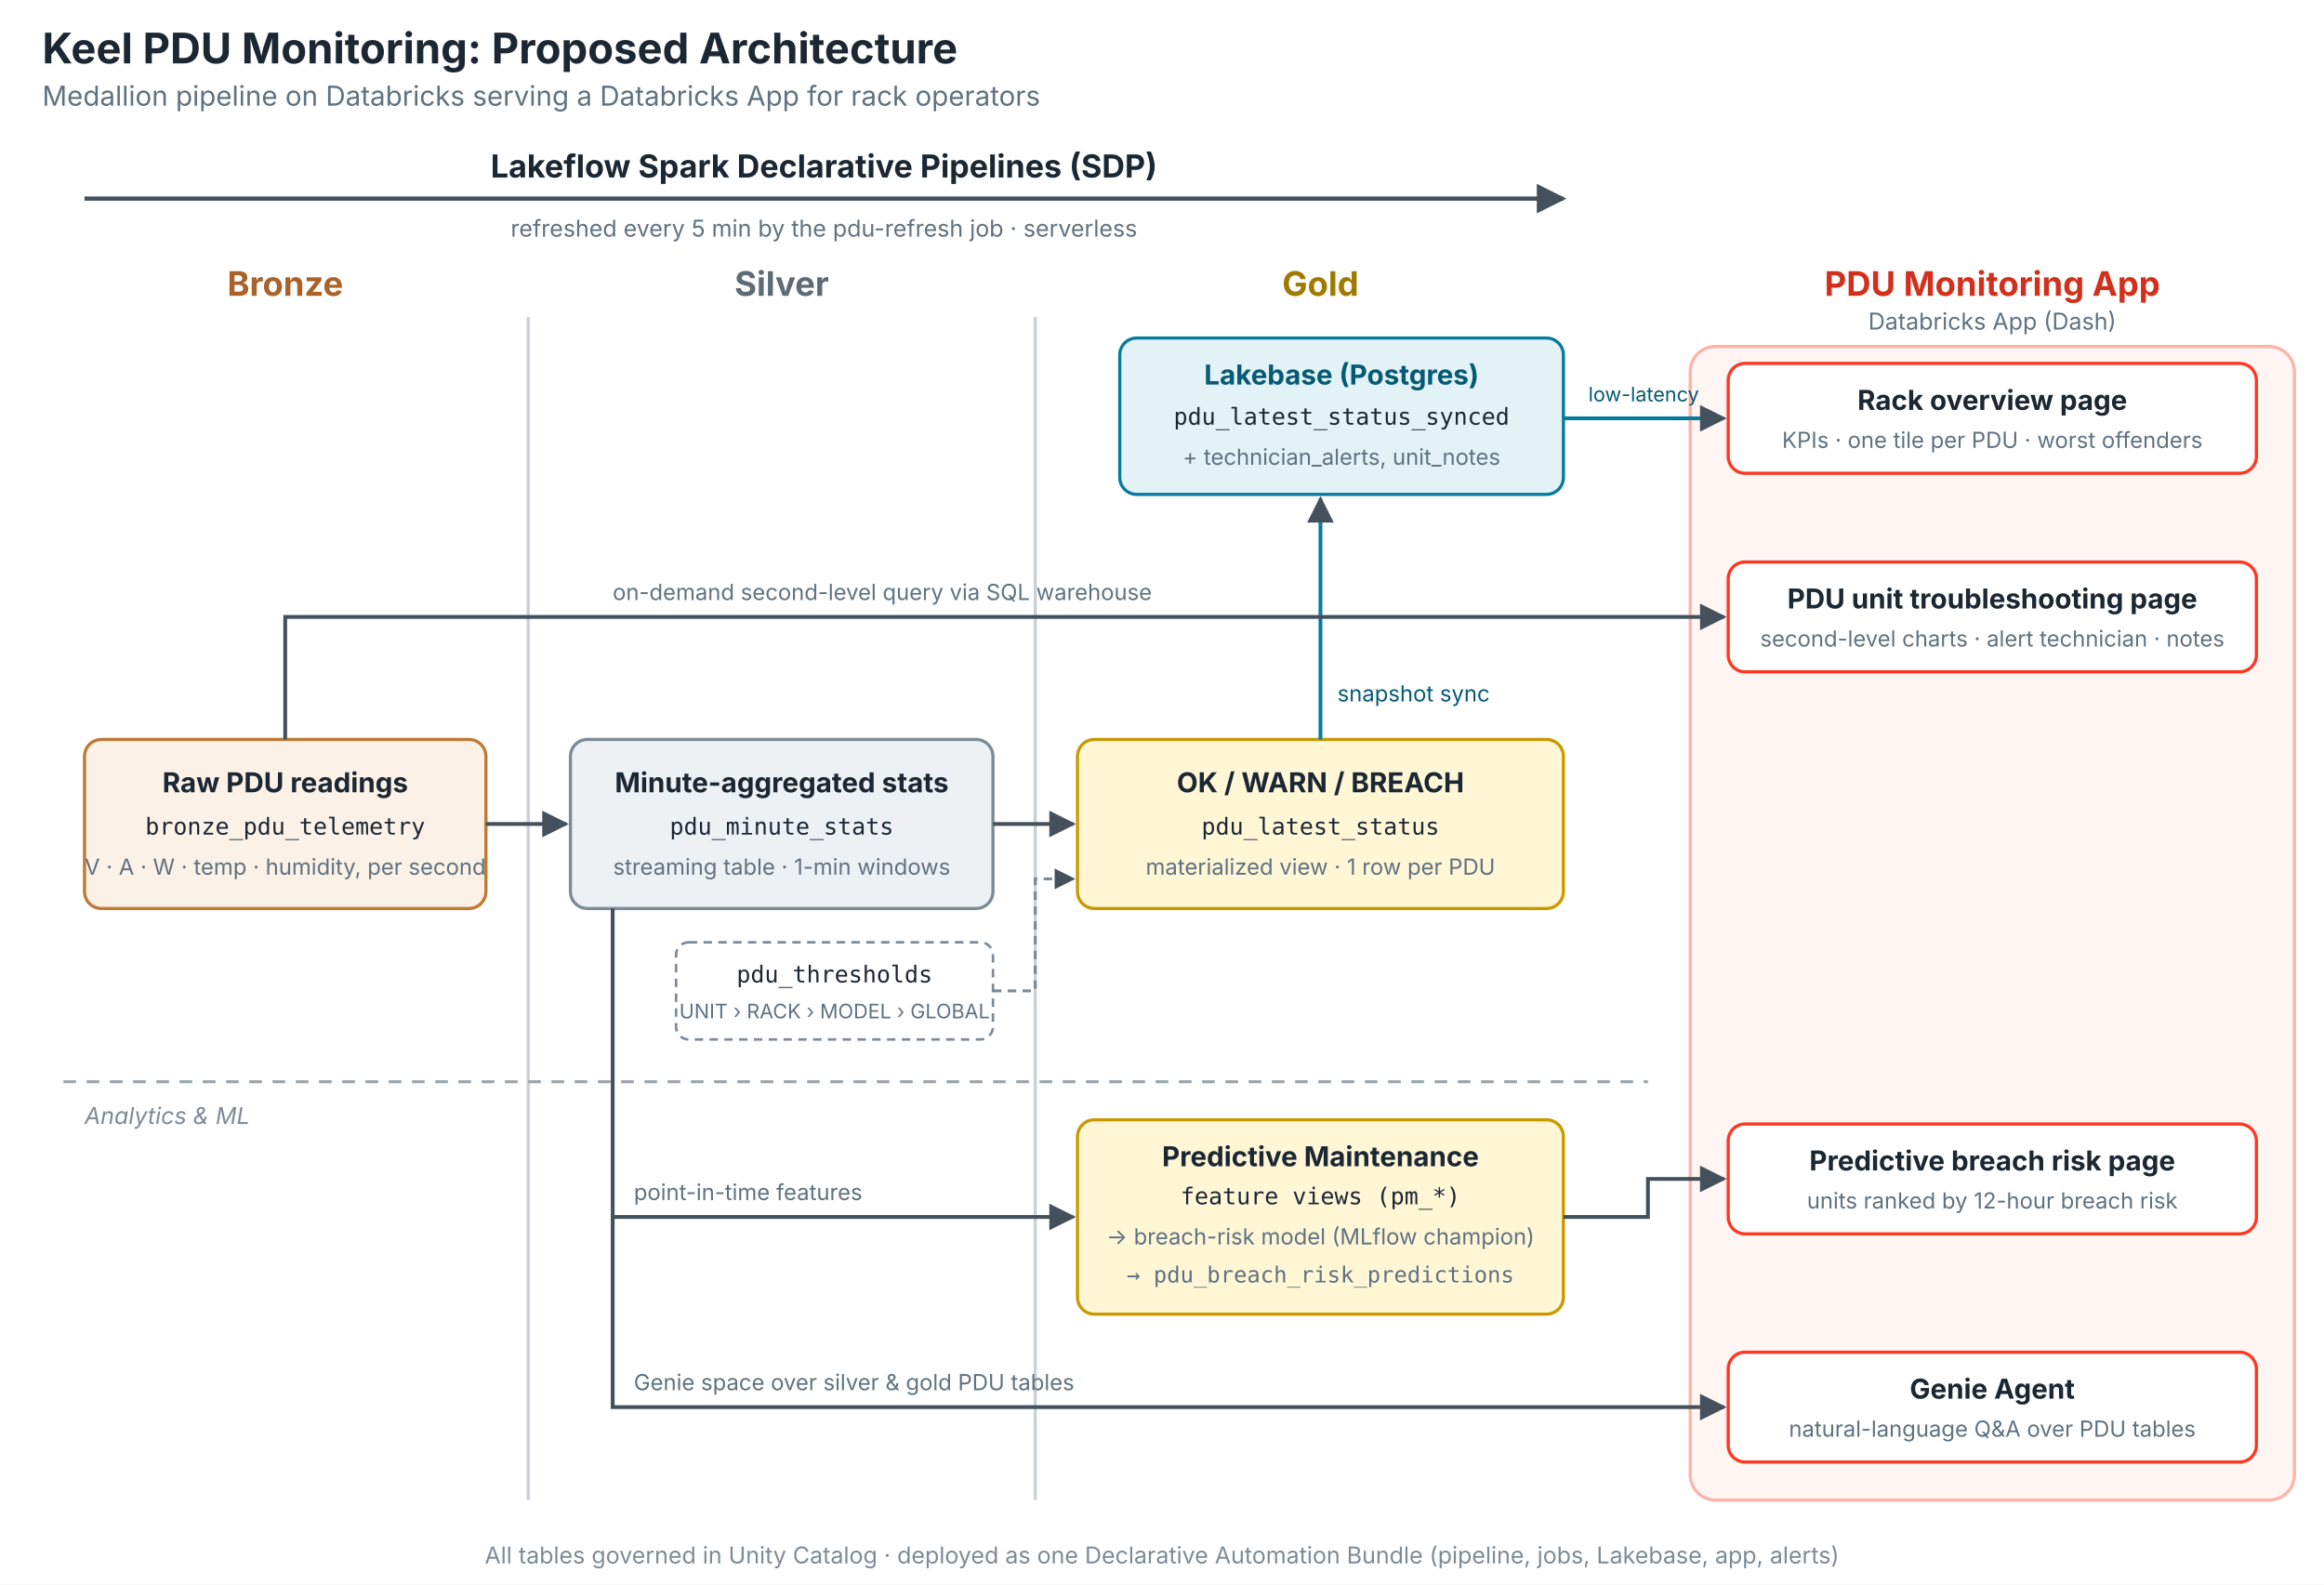
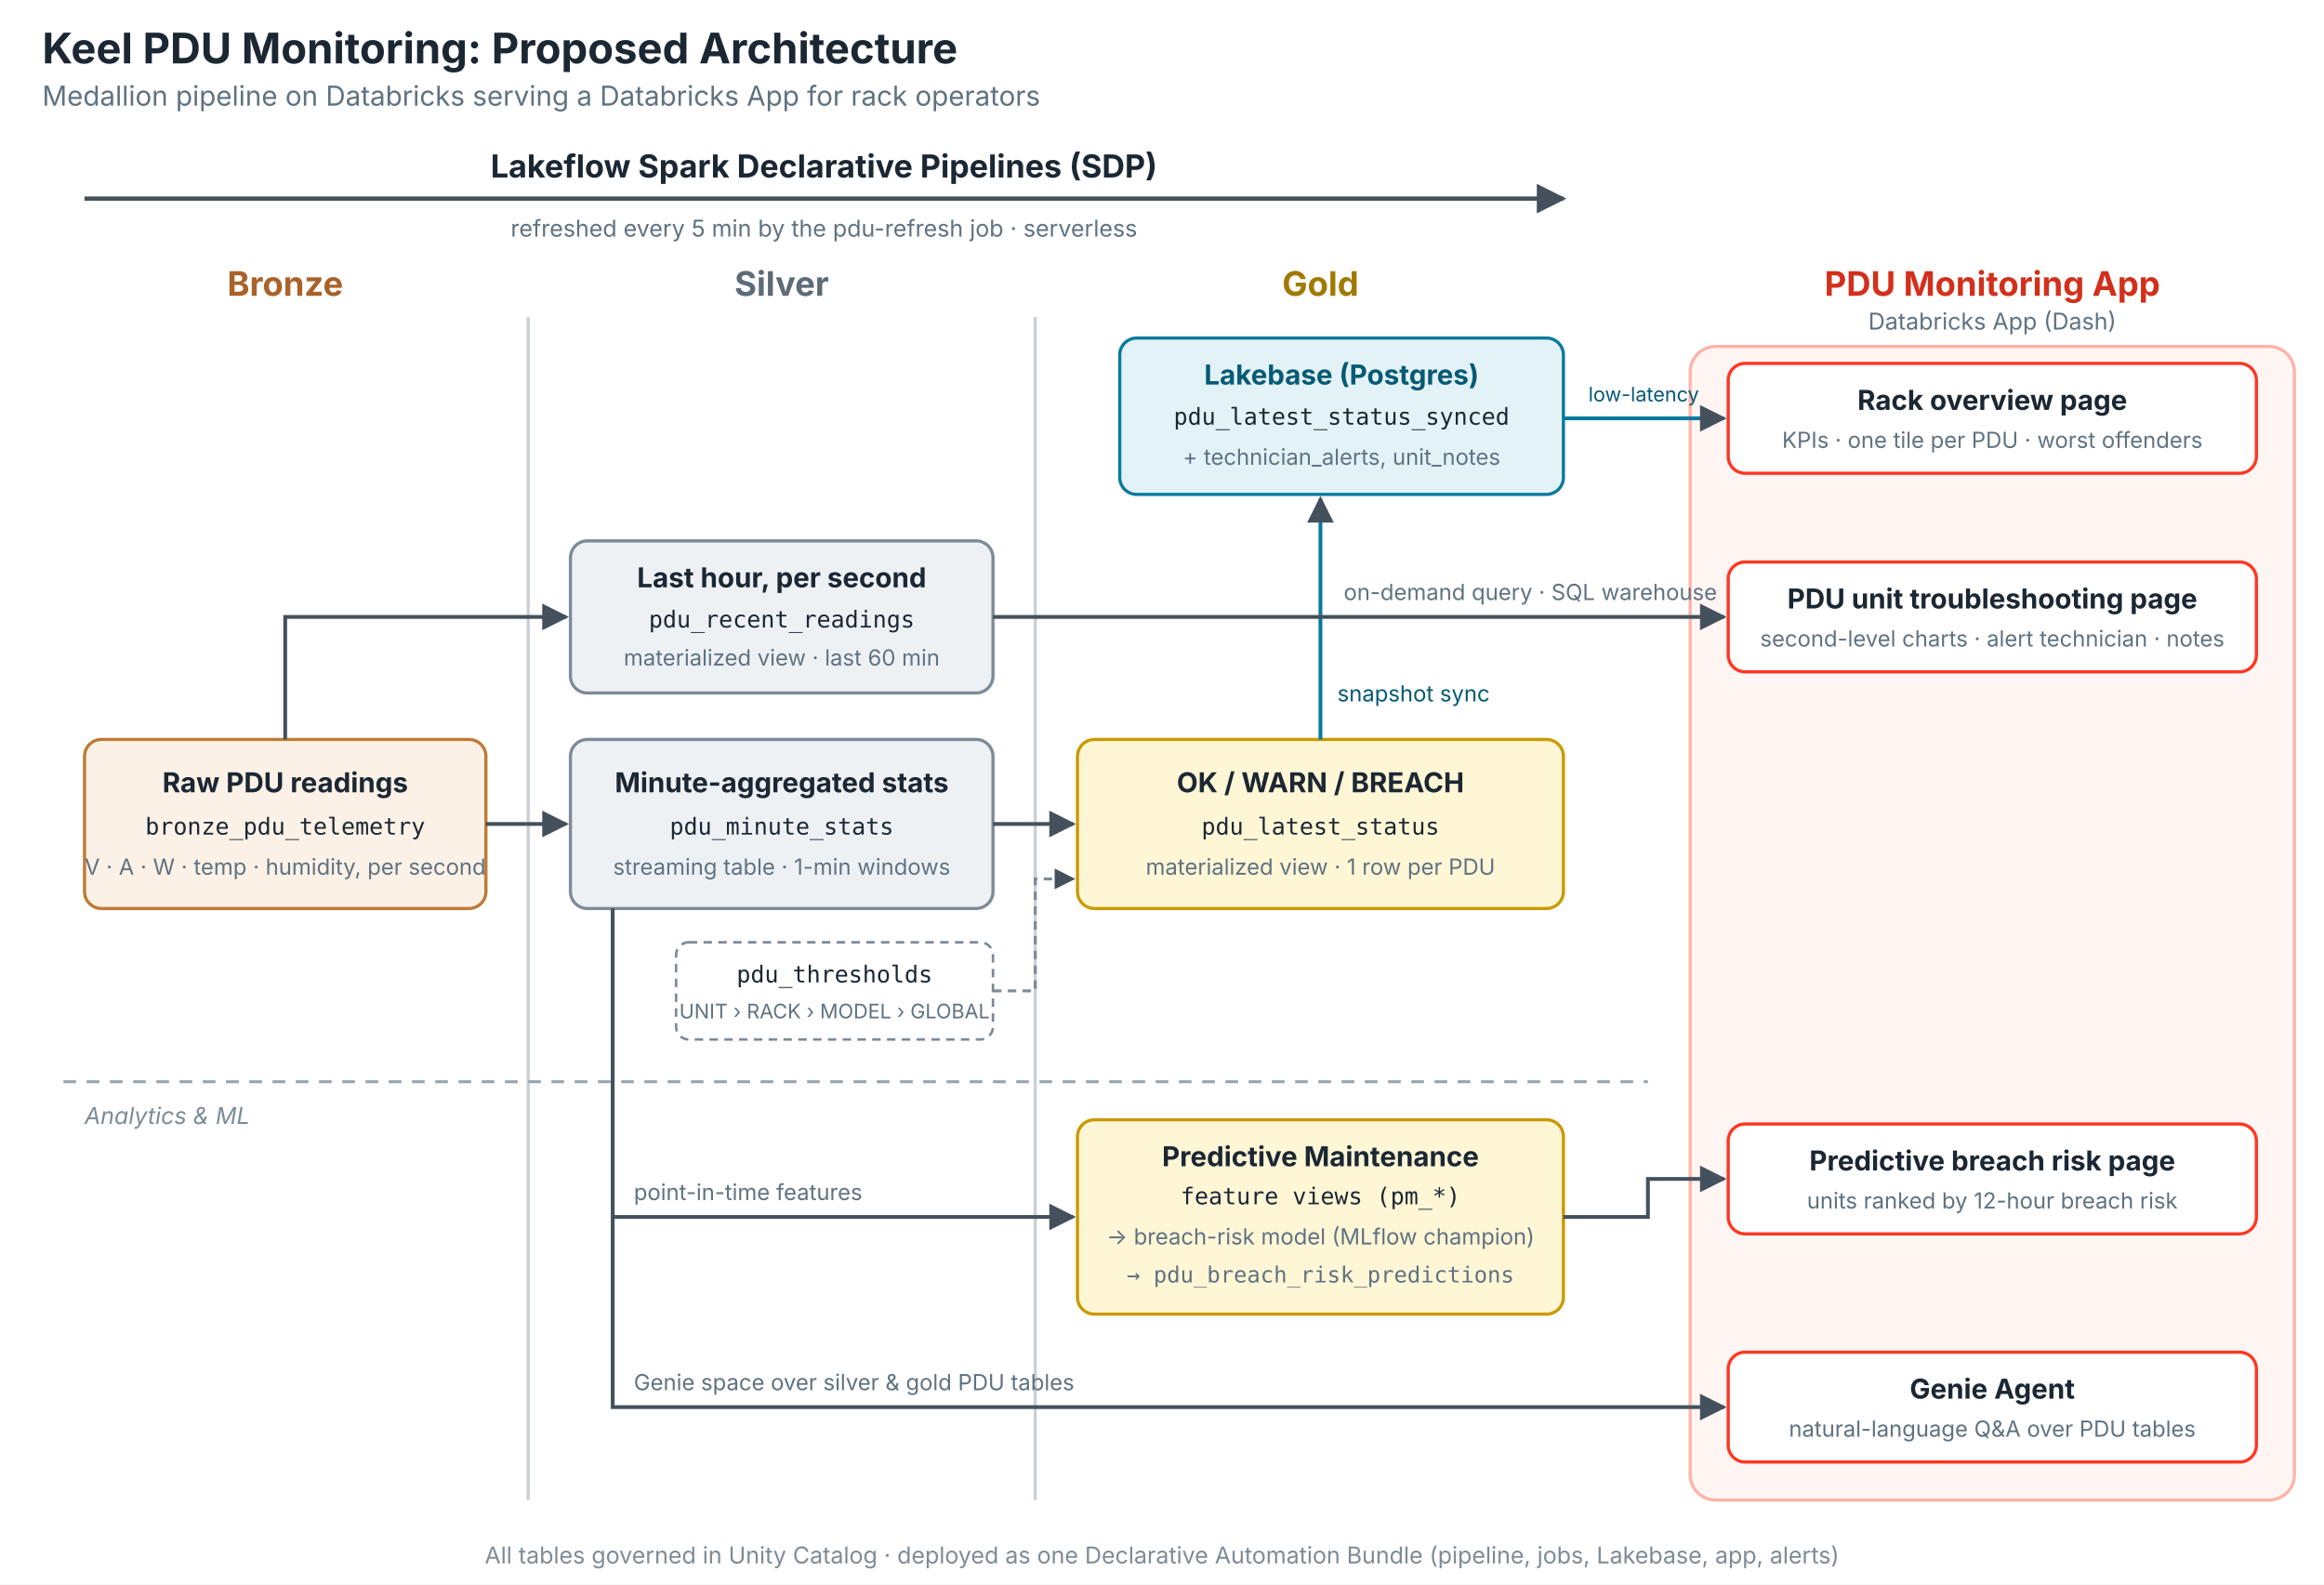
<svg xmlns="http://www.w3.org/2000/svg" viewBox="0 0 1100 750" width="2200" height="1500" font-family="Inter, Helvetica, Arial, sans-serif">
  <defs>
    <marker id="arr" viewBox="0 0 10 10" refX="9" refY="5" markerWidth="7" markerHeight="7" orient="auto-start-reverse">
      <path d="M0 0 L10 5 L0 10 z" fill="#44515c" />
    </marker>
  </defs>
  <rect x="0" y="0" width="1100" height="750" fill="#ffffff" />
  <text x="20" y="30" font-size="20" font-weight="700" fill="#1b2733">Keel PDU Monitoring: Proposed Architecture</text>
  <text x="20" y="50" font-size="13" fill="#5f7281">Medallion pipeline on Databricks serving a Databricks App for rack operators</text>
  <g transform="translate(0,60)" fill="#1b2733">
    <path d="M40 34 H740" stroke="#44515c" stroke-width="2" fill="none" marker-end="url(#arr)" />
    <text x="390" y="24" text-anchor="middle" font-size="15" font-weight="700" fill="#1b2733">Lakeflow Spark Declarative Pipelines (SDP)</text>
    <text x="390" y="52" text-anchor="middle" font-size="11" fill="#5f7281">refreshed every 5 min by the pdu-refresh job · serverless</text>
    <text x="135" y="80" text-anchor="middle" font-size="16" font-weight="700" fill="#a8622a">Bronze</text>
    <text x="370" y="80" text-anchor="middle" font-size="16" font-weight="700" fill="#5d6b77">Silver</text>
    <text x="625" y="80" text-anchor="middle" font-size="16" font-weight="700" fill="#a07a00">Gold</text>
    <text x="943" y="80" text-anchor="middle" font-size="16" font-weight="700" fill="#d2301c">PDU Monitoring App</text>
    <text x="943" y="96" text-anchor="middle" font-size="11" fill="#5f7281">Databricks App (Dash)</text>
    <path d="M250 90 V650" stroke="#c9d1d8" stroke-width="1.5" />
    <path d="M490 90 V650" stroke="#c9d1d8" stroke-width="1.5" />
    <rect x="800" y="104" width="286" height="546" rx="12" fill="#fff5f3" stroke="#ffb3a8" stroke-width="1.5" />
    <rect x="530" y="100" width="210" height="74" rx="8" fill="#e3f2f7" stroke="#077A9D" stroke-width="1.5" />
    <text x="635" y="122" text-anchor="middle" font-size="13" font-weight="700" fill="#055a74">Lakebase (Postgres)</text>
    <text x="635" y="141" text-anchor="middle" font-size="11" font-family="Menlo, Consolas, monospace">pdu_latest_status_synced</text>
    <text x="635" y="160" text-anchor="middle" font-size="10.5" fill="#5f7281">+ technician_alerts, unit_notes</text>
    <rect x="818" y="112" width="250" height="52" rx="8" fill="#ffffff" stroke="#FF3621" stroke-width="1.5" />
    <text x="943" y="134" text-anchor="middle" font-size="13" font-weight="700">Rack overview page</text>
    <text x="943" y="152" text-anchor="middle" font-size="10.5" fill="#5f7281">KPIs · one tile per PDU · worst offenders</text>
    <rect x="818" y="206" width="250" height="52" rx="8" fill="#ffffff" stroke="#FF3621" stroke-width="1.5" />
    <text x="943" y="228" text-anchor="middle" font-size="13" font-weight="700">PDU unit troubleshooting page</text>
    <text x="943" y="246" text-anchor="middle" font-size="10.5" fill="#5f7281">second-level charts · alert technician · notes</text>
    <rect x="818" y="472" width="250" height="52" rx="8" fill="#ffffff" stroke="#FF3621" stroke-width="1.5" />
    <text x="943" y="494" text-anchor="middle" font-size="13" font-weight="700">Predictive breach risk page</text>
    <text x="943" y="512" text-anchor="middle" font-size="10.5" fill="#5f7281">units ranked by 12-hour breach risk</text>
    <rect x="818" y="580" width="250" height="52" rx="8" fill="#ffffff" stroke="#FF3621" stroke-width="1.5" />
    <text x="943" y="602" text-anchor="middle" font-size="13" font-weight="700">Genie Agent</text>
    <text x="943" y="620" text-anchor="middle" font-size="10.5" fill="#5f7281">natural-language Q&amp;A over PDU tables</text>
    <rect x="40" y="290" width="190" height="80" rx="8" fill="#fbf1e6" stroke="#c07a35" stroke-width="1.5" />
    <text x="135" y="315" text-anchor="middle" font-size="13" font-weight="700">Raw PDU readings</text>
    <text x="135" y="335" text-anchor="middle" font-size="11" font-family="Menlo, Consolas, monospace">bronze_pdu_telemetry</text>
    <text x="135" y="354" text-anchor="middle" font-size="10.5" fill="#5f7281">V · A · W · temp · humidity, per second</text>
    <rect x="270" y="290" width="200" height="80" rx="8" fill="#eef1f4" stroke="#7d8b97" stroke-width="1.5" />
    <text x="370" y="315" text-anchor="middle" font-size="13" font-weight="700">Minute-aggregated stats</text>
    <text x="370" y="335" text-anchor="middle" font-size="11" font-family="Menlo, Consolas, monospace">pdu_minute_stats</text>
    <text x="370" y="354" text-anchor="middle" font-size="10.5" fill="#5f7281">streaming table · 1-min windows</text>
    <rect x="320" y="386" width="150" height="46" rx="6" fill="#ffffff" stroke="#7d8b97" stroke-width="1.2" stroke-dasharray="4 3" />
    <text x="395" y="405" text-anchor="middle" font-size="11" font-family="Menlo, Consolas, monospace">pdu_thresholds</text>
    <text x="395" y="422" text-anchor="middle" font-size="9.5" fill="#5f7281">UNIT › RACK › MODEL › GLOBAL</text>
    <rect x="510" y="290" width="230" height="80" rx="8" fill="#fff6d6" stroke="#c99a00" stroke-width="1.5" />
    <text x="625" y="315" text-anchor="middle" font-size="13" font-weight="700">OK / WARN / BREACH</text>
    <text x="625" y="335" text-anchor="middle" font-size="11" font-family="Menlo, Consolas, monospace">pdu_latest_status</text>
    <text x="625" y="354" text-anchor="middle" font-size="10.5" fill="#5f7281">materialized view · 1 row per PDU</text>
    <path d="M230 330 H268" stroke="#44515c" stroke-width="1.8" fill="none" marker-end="url(#arr)" />
    <path d="M470 330 H508" stroke="#44515c" stroke-width="1.8" fill="none" marker-end="url(#arr)" />
    <path d="M470 409 H490 V356 H508" stroke="#7d8b97" stroke-width="1.4" stroke-dasharray="4 3" fill="none" marker-end="url(#arr)" />
    <path d="M625 290 V176" stroke="#077A9D" stroke-width="1.8" fill="none" marker-end="url(#arr)" />
    <text x="633" y="272" font-size="10.5" fill="#055a74">snapshot sync</text>
    <path d="M740 138 H816" stroke="#077A9D" stroke-width="1.8" fill="none" marker-end="url(#arr)" />
    <text x="778" y="130" text-anchor="middle" font-size="9.5" fill="#055a74">low-latency</text>
-     <path d="M135 290 V232 H816" stroke="#44515c" stroke-width="1.8" fill="none" marker-end="url(#arr)" />
-     <text x="290" y="224" font-size="10.5" fill="#5f7281">on-demand second-level query via SQL warehouse</text>
+     <rect x="270" y="196" width="200" height="72" rx="8" fill="#eef1f4" stroke="#7d8b97" stroke-width="1.5" />
+     <text x="370" y="218" text-anchor="middle" font-size="13" font-weight="700">Last hour, per second</text>
+     <text x="370" y="237" text-anchor="middle" font-size="11" font-family="Menlo, Consolas, monospace">pdu_recent_readings</text>
+     <text x="370" y="255" text-anchor="middle" font-size="10.5" fill="#5f7281">materialized view · last 60 min</text>
+     <path d="M135 290 V232 H268" stroke="#44515c" stroke-width="1.8" fill="none" marker-end="url(#arr)" />
+     <path d="M470 232 H816" stroke="#44515c" stroke-width="1.8" fill="none" marker-end="url(#arr)" />
+     <text x="636" y="224" font-size="10.5" fill="#5f7281">on-demand query · SQL warehouse</text>
    <path d="M30 452 H780" stroke="#9aa5ae" stroke-width="1.4" stroke-dasharray="6 5" />
    <text x="40" y="472" font-size="11" font-style="italic" fill="#7d8b97">Analytics &amp; ML</text>
    <rect x="510" y="470" width="230" height="92" rx="8" fill="#fff6d6" stroke="#c99a00" stroke-width="1.5" />
    <text x="625" y="492" text-anchor="middle" font-size="13" font-weight="700">Predictive Maintenance</text>
    <text x="625" y="510" text-anchor="middle" font-size="11" font-family="Menlo, Consolas, monospace">feature views (pm_*)</text>
    <text x="625" y="529" text-anchor="middle" font-size="10.5" fill="#5f7281">→ breach-risk model (MLflow champion)</text>
    <text x="625" y="547" text-anchor="middle" font-size="10.5" font-family="Menlo, Consolas, monospace" fill="#5f7281">→ pdu_breach_risk_predictions</text>
    <path d="M290 370 V606 H816" stroke="#44515c" stroke-width="1.8" fill="none" marker-end="url(#arr)" />
    <path d="M290 516 H508" stroke="#44515c" stroke-width="1.8" fill="none" marker-end="url(#arr)" />
    <text x="300" y="508" font-size="10.5" fill="#5f7281">point-in-time features</text>
    <text x="300" y="598" font-size="10.5" fill="#5f7281">Genie space over silver &amp; gold PDU tables</text>
    <path d="M740 516 H780 V498 H816" stroke="#44515c" stroke-width="1.8" fill="none" marker-end="url(#arr)" />
    <text x="550" y="680" text-anchor="middle" font-size="11" fill="#7d8b97">All tables governed in Unity Catalog · deployed as one Declarative Automation Bundle (pipeline, jobs, Lakebase, app, alerts)</text>
  </g>
</svg>
